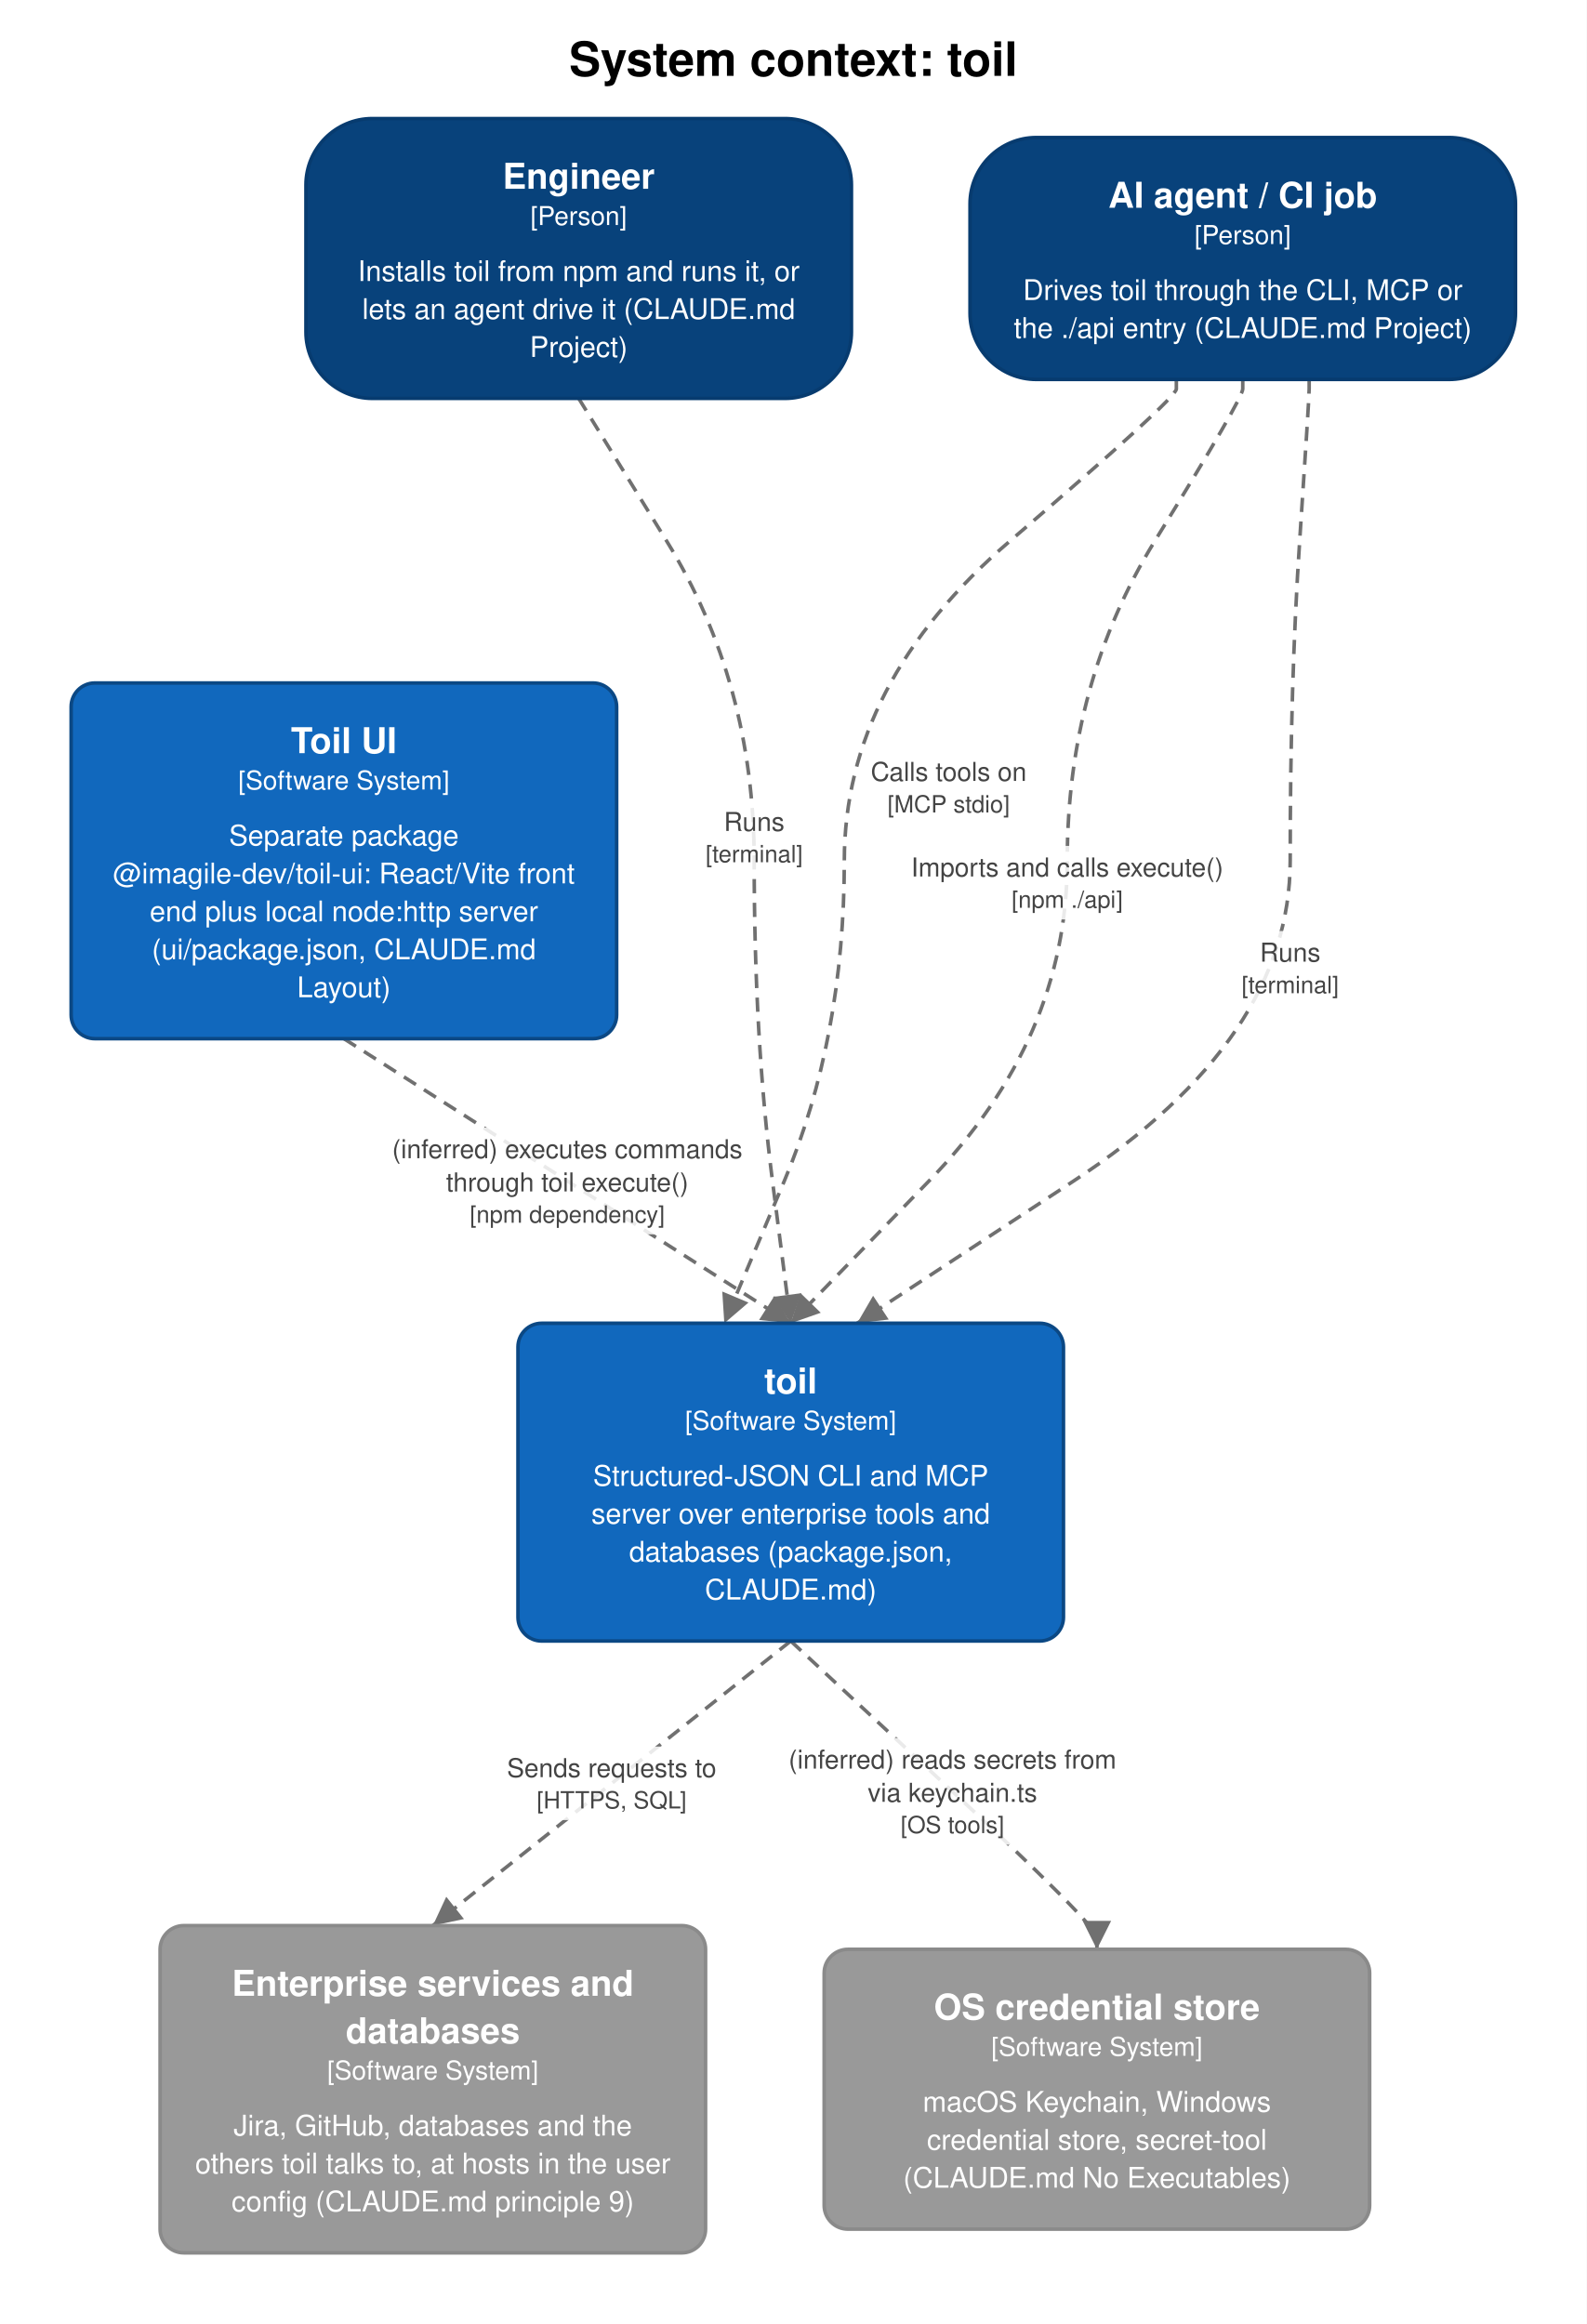
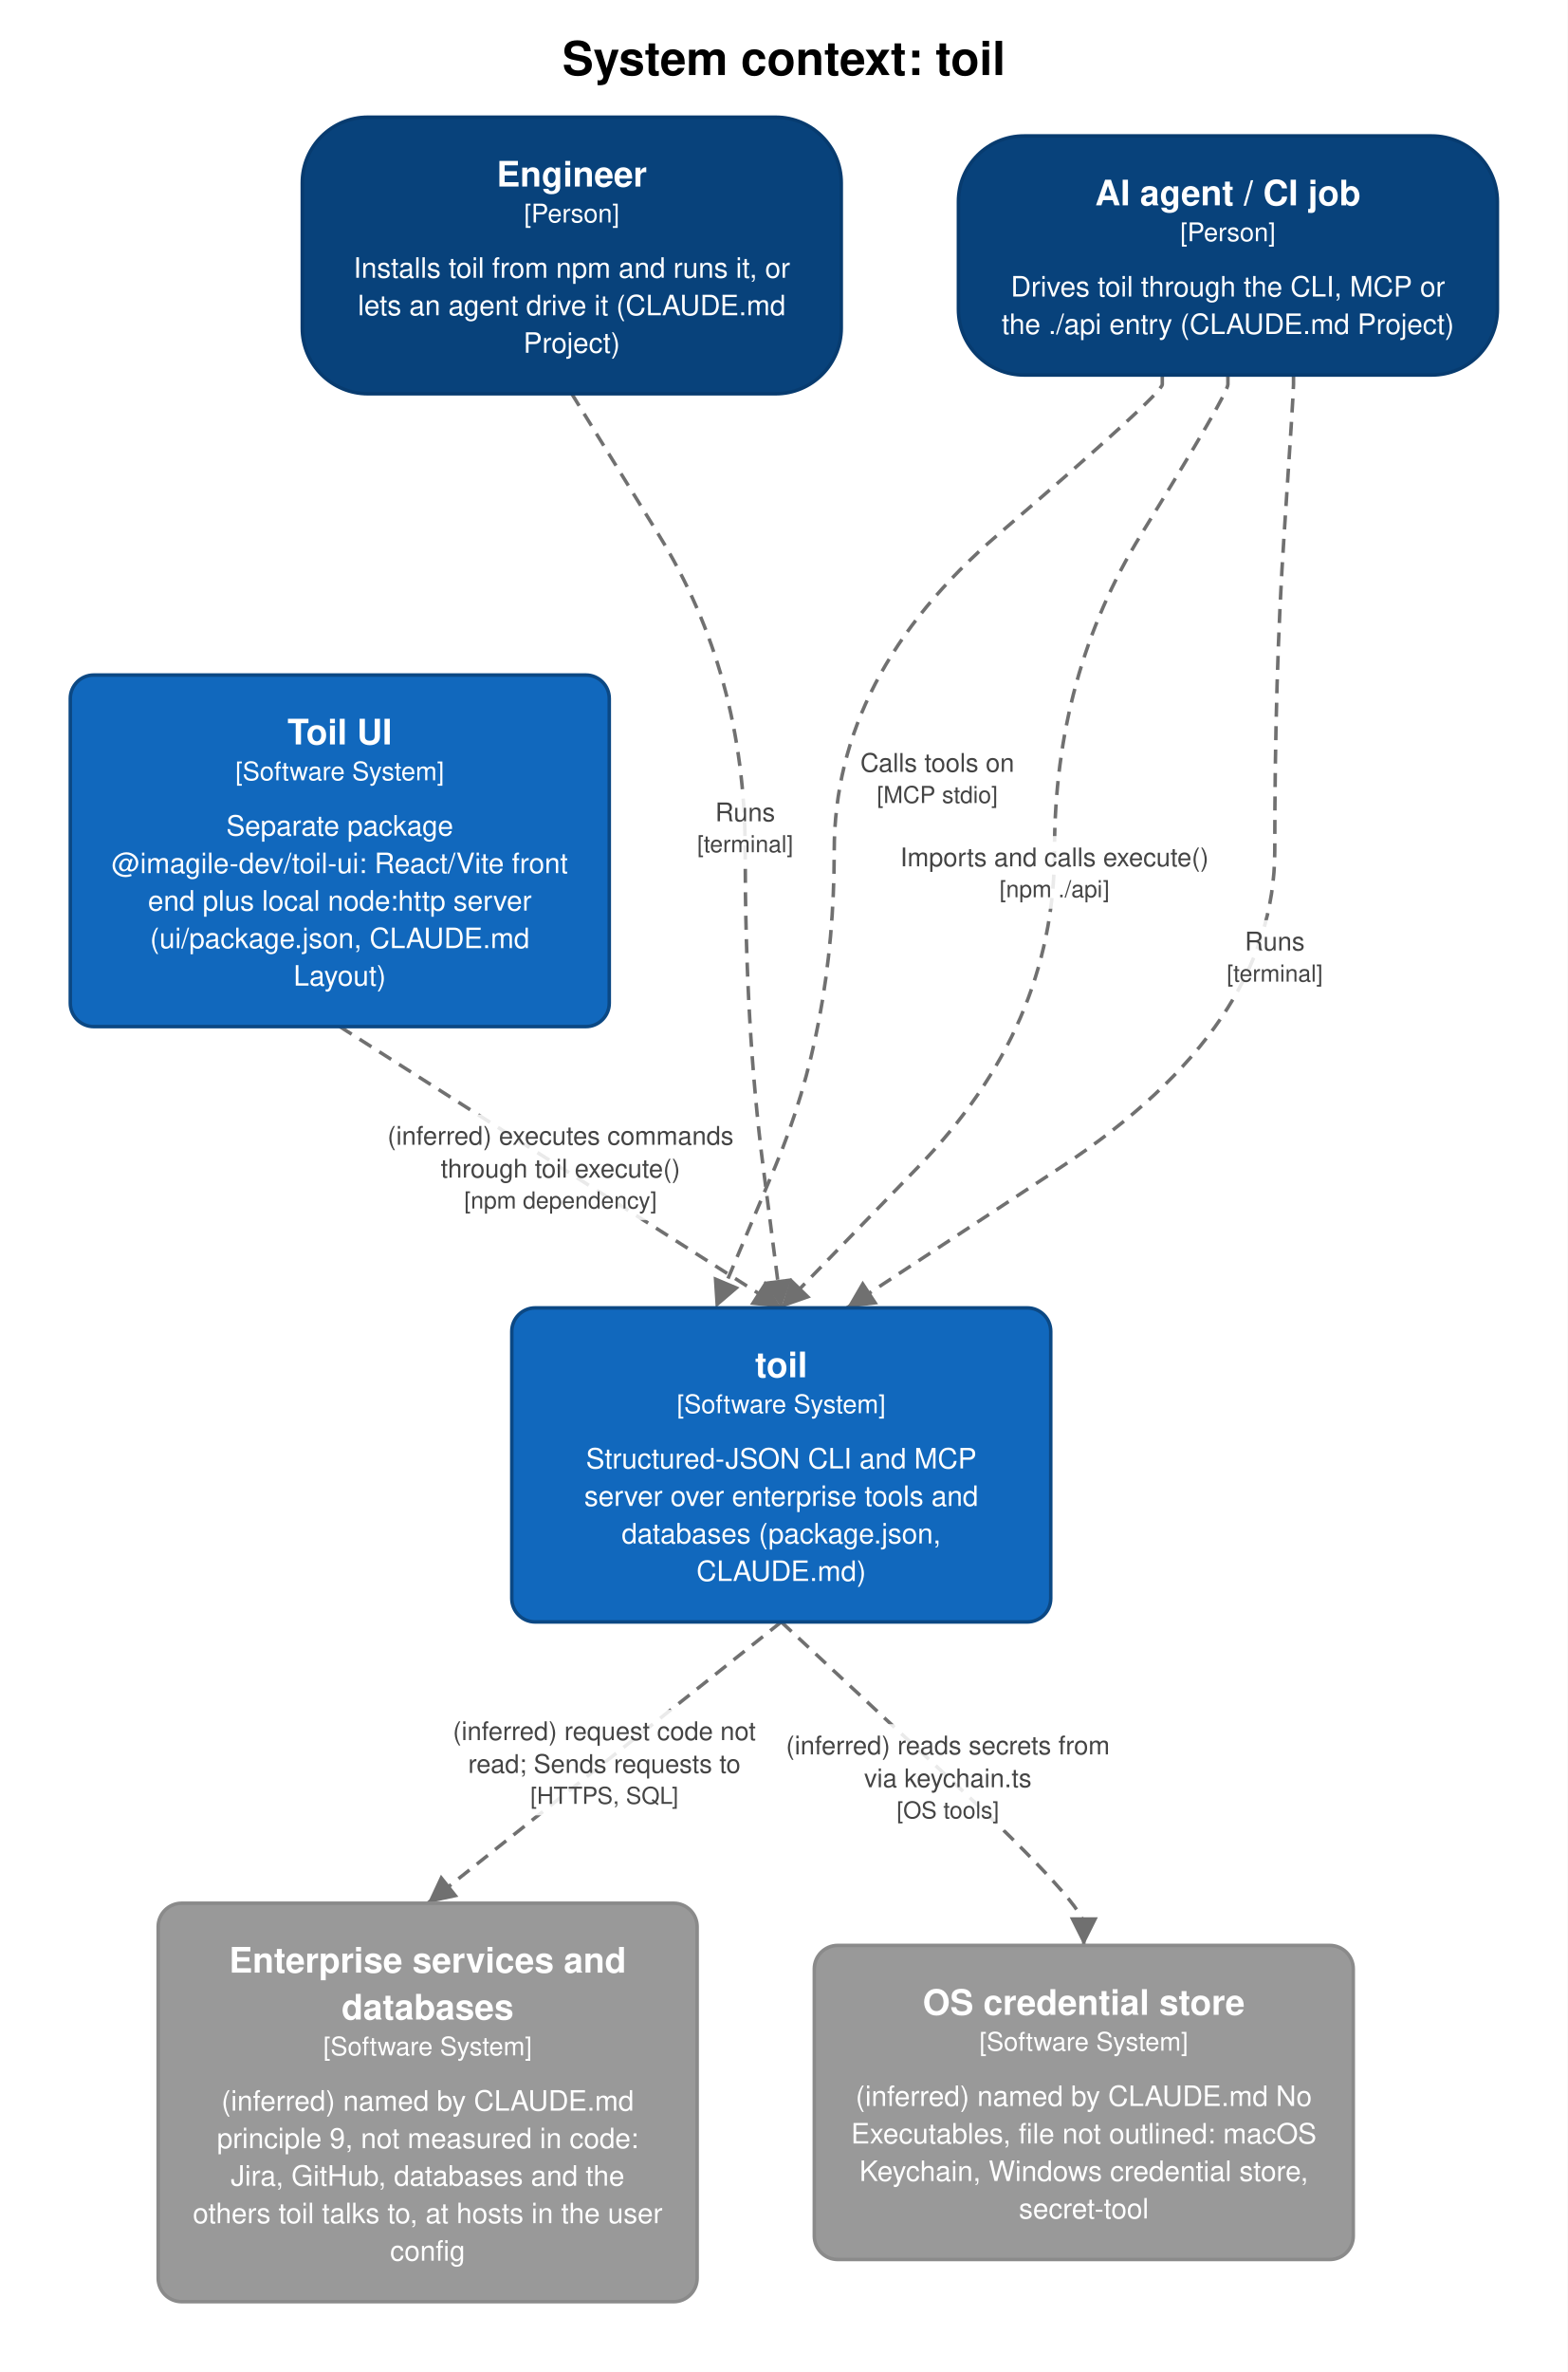
- <svg xmlns="http://www.w3.org/2000/svg" width="669" height="980" viewBox="0 0 669 980" font-family="Helvetica, Arial, sans-serif">
+ <svg xmlns="http://www.w3.org/2000/svg" width="669" height="1012" viewBox="0 0 669 1012" font-family="Helvetica, Arial, sans-serif">
  <defs>
    <marker id="arrow" viewBox="0 0 10 10" refX="10" refY="5" markerWidth="8" markerHeight="8" orient="auto-start-reverse">
      <path d="M0,0 L10,5 L0,10 z" fill="#707070" />
    </marker>
  </defs>
  <rect width="100%" height="100%" fill="#ffffff" />
  <text x="334.5" y="32" font-size="20" font-weight="bold" text-anchor="middle" fill="#000000">System context: toil</text>
  <g class="c4-relationships">
    <path d="M244,168 L281,228 Q318,288 318,363 L318,363 Q318,438 325.7,498 L333.4,558" fill="none" stroke="#707070" stroke-width="1.5" stroke-dasharray="6 4" marker-end="url(#arrow)" />
    <path d="M496,160 L496,164 Q496,168 426,228 L426,228 Q356,288 356,363 L356,363 Q356,438 330.7,498 L305.4,558" fill="none" stroke="#707070" stroke-width="1.5" stroke-dasharray="6 4" marker-end="url(#arrow)" />
    <path d="M524,160 L524,164 Q524,168 487,228 L487,228 Q450,288 450,363 L450,363 Q450,438 391.7,498 L333.4,558" fill="none" stroke="#707070" stroke-width="1.5" stroke-dasharray="6 4" marker-end="url(#arrow)" />
    <path d="M552,160 L552,164 Q552,168 548,228 L548,228 Q544,288 544,363 L544,363 Q544,438 452.7,498 L361.4,558" fill="none" stroke="#707070" stroke-width="1.5" stroke-dasharray="6 4" marker-end="url(#arrow)" />
    <path d="M333.4,692 L182.5,812" fill="none" stroke="#707070" stroke-width="1.5" stroke-dasharray="6 4" marker-end="url(#arrow)" />
-     <path d="M333.4,692 L397.9,752 Q462.5,812 462.5,817 L462.5,822" fill="none" stroke="#707070" stroke-width="1.5" stroke-dasharray="6 4" marker-end="url(#arrow)" />
+     <path d="M333.4,692 L397.9,752 Q462.5,812 462.5,821 L462.5,830" fill="none" stroke="#707070" stroke-width="1.5" stroke-dasharray="6 4" marker-end="url(#arrow)" />
    <path d="M145,438 L333.4,558" fill="none" stroke="#707070" stroke-width="1.5" stroke-dasharray="6 4" marker-end="url(#arrow)" />
  </g>
  <g id="engineer" class="c4-person">
    <rect x="129" y="50" width="230" height="118" rx="28" fill="#08427b" stroke="#073b6f" stroke-width="1.5" />
    <text x="244" y="79.6" font-size="15" font-weight="bold" text-anchor="middle" fill="#ffffff">Engineer</text>
    <text x="244" y="94.9" font-size="11" text-anchor="middle" fill="#ffffff">[Person]</text>
    <text x="244" y="118.5" font-size="12" text-anchor="middle" fill="#ffffff">Installs toil from npm and runs it, or</text>
    <text x="244" y="134.5" font-size="12" text-anchor="middle" fill="#ffffff">lets an agent drive it (CLAUDE.md</text>
    <text x="244" y="150.5" font-size="12" text-anchor="middle" fill="#ffffff">Project)</text>
  </g>
  <g id="agent" class="c4-person">
    <rect x="409" y="58" width="230" height="102" rx="28" fill="#08427b" stroke="#073b6f" stroke-width="1.5" />
    <text x="524" y="87.6" font-size="15" font-weight="bold" text-anchor="middle" fill="#ffffff">AI agent / CI job</text>
    <text x="524" y="102.9" font-size="11" text-anchor="middle" fill="#ffffff">[Person]</text>
    <text x="524" y="126.5" font-size="12" text-anchor="middle" fill="#ffffff">Drives toil through the CLI, MCP or</text>
    <text x="524" y="142.5" font-size="12" text-anchor="middle" fill="#ffffff">the ./api entry (CLAUDE.md Project)</text>
  </g>
  <g id="toil" class="c4-system">
    <rect x="218.4" y="558" width="230" height="134" rx="10" fill="#1168bd" stroke="#0b4884" stroke-width="1.5" />
    <text x="333.4" y="587.6" font-size="15" font-weight="bold" text-anchor="middle" fill="#ffffff">toil</text>
    <text x="333.4" y="602.9" font-size="11" text-anchor="middle" fill="#ffffff">[Software System]</text>
    <text x="333.4" y="626.5" font-size="12" text-anchor="middle" fill="#ffffff">Structured-JSON CLI and MCP</text>
    <text x="333.4" y="642.5" font-size="12" text-anchor="middle" fill="#ffffff">server over enterprise tools and</text>
    <text x="333.4" y="658.5" font-size="12" text-anchor="middle" fill="#ffffff">databases (package.json,</text>
    <text x="333.4" y="674.5" font-size="12" text-anchor="middle" fill="#ffffff">CLAUDE.md)</text>
  </g>
  <g id="toil_ui" class="c4-system">
    <rect x="30" y="288" width="230" height="150" rx="10" fill="#1168bd" stroke="#0b4884" stroke-width="1.5" />
    <text x="145" y="317.6" font-size="15" font-weight="bold" text-anchor="middle" fill="#ffffff">Toil UI</text>
    <text x="145" y="332.9" font-size="11" text-anchor="middle" fill="#ffffff">[Software System]</text>
    <text x="145" y="356.5" font-size="12" text-anchor="middle" fill="#ffffff">Separate package</text>
    <text x="145" y="372.5" font-size="12" text-anchor="middle" fill="#ffffff">@imagile-dev/toil-ui: React/Vite front</text>
    <text x="145" y="388.5" font-size="12" text-anchor="middle" fill="#ffffff">end plus local node:http server</text>
    <text x="145" y="404.5" font-size="12" text-anchor="middle" fill="#ffffff">(ui/package.json, CLAUDE.md</text>
    <text x="145" y="420.5" font-size="12" text-anchor="middle" fill="#ffffff">Layout)</text>
  </g>
  <g id="services" class="c4-system">
-     <rect x="67.5" y="812" width="230" height="138" rx="10" fill="#999999" stroke="#8a8a8a" stroke-width="1.5" />
+     <rect x="67.5" y="812" width="230" height="170" rx="10" fill="#999999" stroke="#8a8a8a" stroke-width="1.5" />
    <text x="182.5" y="841.6" font-size="15" font-weight="bold" text-anchor="middle" fill="#ffffff">Enterprise services and</text>
    <text x="182.5" y="861.6" font-size="15" font-weight="bold" text-anchor="middle" fill="#ffffff">databases</text>
    <text x="182.5" y="876.9" font-size="11" text-anchor="middle" fill="#ffffff">[Software System]</text>
-     <text x="182.5" y="900.5" font-size="12" text-anchor="middle" fill="#ffffff">Jira, GitHub, databases and the</text>
-     <text x="182.5" y="916.5" font-size="12" text-anchor="middle" fill="#ffffff">others toil talks to, at hosts in the user</text>
-     <text x="182.5" y="932.5" font-size="12" text-anchor="middle" fill="#ffffff">config (CLAUDE.md principle 9)</text>
+     <text x="182.5" y="900.5" font-size="12" text-anchor="middle" fill="#ffffff">(inferred) named by CLAUDE.md</text>
+     <text x="182.5" y="916.5" font-size="12" text-anchor="middle" fill="#ffffff">principle 9, not measured in code:</text>
+     <text x="182.5" y="932.5" font-size="12" text-anchor="middle" fill="#ffffff">Jira, GitHub, databases and the</text>
+     <text x="182.5" y="948.5" font-size="12" text-anchor="middle" fill="#ffffff">others toil talks to, at hosts in the user</text>
+     <text x="182.5" y="964.5" font-size="12" text-anchor="middle" fill="#ffffff">config</text>
  </g>
  <g id="credstore" class="c4-system">
-     <rect x="347.5" y="822" width="230" height="118" rx="10" fill="#999999" stroke="#8a8a8a" stroke-width="1.5" />
-     <text x="462.5" y="851.6" font-size="15" font-weight="bold" text-anchor="middle" fill="#ffffff">OS credential store</text>
-     <text x="462.5" y="866.9" font-size="11" text-anchor="middle" fill="#ffffff">[Software System]</text>
-     <text x="462.5" y="890.5" font-size="12" text-anchor="middle" fill="#ffffff">macOS Keychain, Windows</text>
-     <text x="462.5" y="906.5" font-size="12" text-anchor="middle" fill="#ffffff">credential store, secret-tool</text>
-     <text x="462.5" y="922.5" font-size="12" text-anchor="middle" fill="#ffffff">(CLAUDE.md No Executables)</text>
+     <rect x="347.5" y="830" width="230" height="134" rx="10" fill="#999999" stroke="#8a8a8a" stroke-width="1.5" />
+     <text x="462.5" y="859.6" font-size="15" font-weight="bold" text-anchor="middle" fill="#ffffff">OS credential store</text>
+     <text x="462.5" y="874.9" font-size="11" text-anchor="middle" fill="#ffffff">[Software System]</text>
+     <text x="462.5" y="898.5" font-size="12" text-anchor="middle" fill="#ffffff">(inferred) named by CLAUDE.md No</text>
+     <text x="462.5" y="914.5" font-size="12" text-anchor="middle" fill="#ffffff">Executables, file not outlined: macOS</text>
+     <text x="462.5" y="930.5" font-size="12" text-anchor="middle" fill="#ffffff">Keychain, Windows credential store,</text>
+     <text x="462.5" y="946.5" font-size="12" text-anchor="middle" fill="#ffffff">secret-tool</text>
  </g>
  <g class="c4-labels">
    <rect x="294.4" y="337.5" width="47.1" height="31" fill="#ffffff" fill-opacity="0.85" />
    <text x="318" y="350.4" font-size="11" text-anchor="middle" fill="#444444">Runs</text>
    <text x="318" y="363.6" font-size="10" text-anchor="middle" fill="#444444">[terminal]</text>
    <rect x="364" y="316.4" width="72" height="31" fill="#ffffff" fill-opacity="0.85" />
    <text x="400" y="329.3" font-size="11" text-anchor="middle" fill="#444444">Calls tools on</text>
    <text x="400" y="342.6" font-size="10" text-anchor="middle" fill="#444444">[MCP stdio]</text>
    <rect x="381" y="356.7" width="138" height="31" fill="#ffffff" fill-opacity="0.85" />
    <text x="450" y="369.6" font-size="11" text-anchor="middle" fill="#444444">Imports and calls execute()</text>
    <text x="450" y="382.8" font-size="10" text-anchor="middle" fill="#444444">[npm ./api]</text>
    <rect x="520.4" y="392.6" width="47.1" height="31" fill="#ffffff" fill-opacity="0.85" />
    <text x="544" y="405.5" font-size="11" text-anchor="middle" fill="#444444">Runs</text>
    <text x="544" y="418.8" font-size="10" text-anchor="middle" fill="#444444">[terminal]</text>
-     <rect x="210.6" y="736.5" width="94.7" height="31" fill="#ffffff" fill-opacity="0.85" />
-     <text x="257.9" y="749.4" font-size="11" text-anchor="middle" fill="#444444">Sends requests to</text>
-     <text x="257.9" y="762.6" font-size="10" text-anchor="middle" fill="#444444">[HTTPS, SQL]</text>
-     <rect x="329.2" y="732.9" width="144.8" height="45" fill="#ffffff" fill-opacity="0.85" />
-     <text x="401.6" y="745.8" font-size="11" text-anchor="middle" fill="#444444">(inferred) reads secrets from</text>
-     <text x="401.6" y="759.8" font-size="11" text-anchor="middle" fill="#444444">via keychain.ts</text>
-     <text x="401.6" y="773" font-size="10" text-anchor="middle" fill="#444444">[OS tools]</text>
+     <rect x="190.1" y="729.5" width="135.6" height="45" fill="#ffffff" fill-opacity="0.85" />
+     <text x="257.9" y="742.4" font-size="11" text-anchor="middle" fill="#444444">(inferred) request code not</text>
+     <text x="257.9" y="756.4" font-size="11" text-anchor="middle" fill="#444444">read; Sends requests to</text>
+     <text x="257.9" y="769.6" font-size="10" text-anchor="middle" fill="#444444">[HTTPS, SQL]</text>
+     <rect x="332.2" y="735.6" width="144.8" height="45" fill="#ffffff" fill-opacity="0.85" />
+     <text x="404.5" y="748.5" font-size="11" text-anchor="middle" fill="#444444">(inferred) reads secrets from</text>
+     <text x="404.5" y="762.5" font-size="11" text-anchor="middle" fill="#444444">via keychain.ts</text>
+     <text x="404.5" y="775.8" font-size="10" text-anchor="middle" fill="#444444">[OS tools]</text>
    <rect x="161.9" y="475.5" width="154.5" height="45" fill="#ffffff" fill-opacity="0.85" />
    <text x="239.2" y="488.4" font-size="11" text-anchor="middle" fill="#444444">(inferred) executes commands</text>
    <text x="239.2" y="502.4" font-size="11" text-anchor="middle" fill="#444444">through toil execute()</text>
    <text x="239.2" y="515.6" font-size="10" text-anchor="middle" fill="#444444">[npm dependency]</text>
  </g>
</svg>
